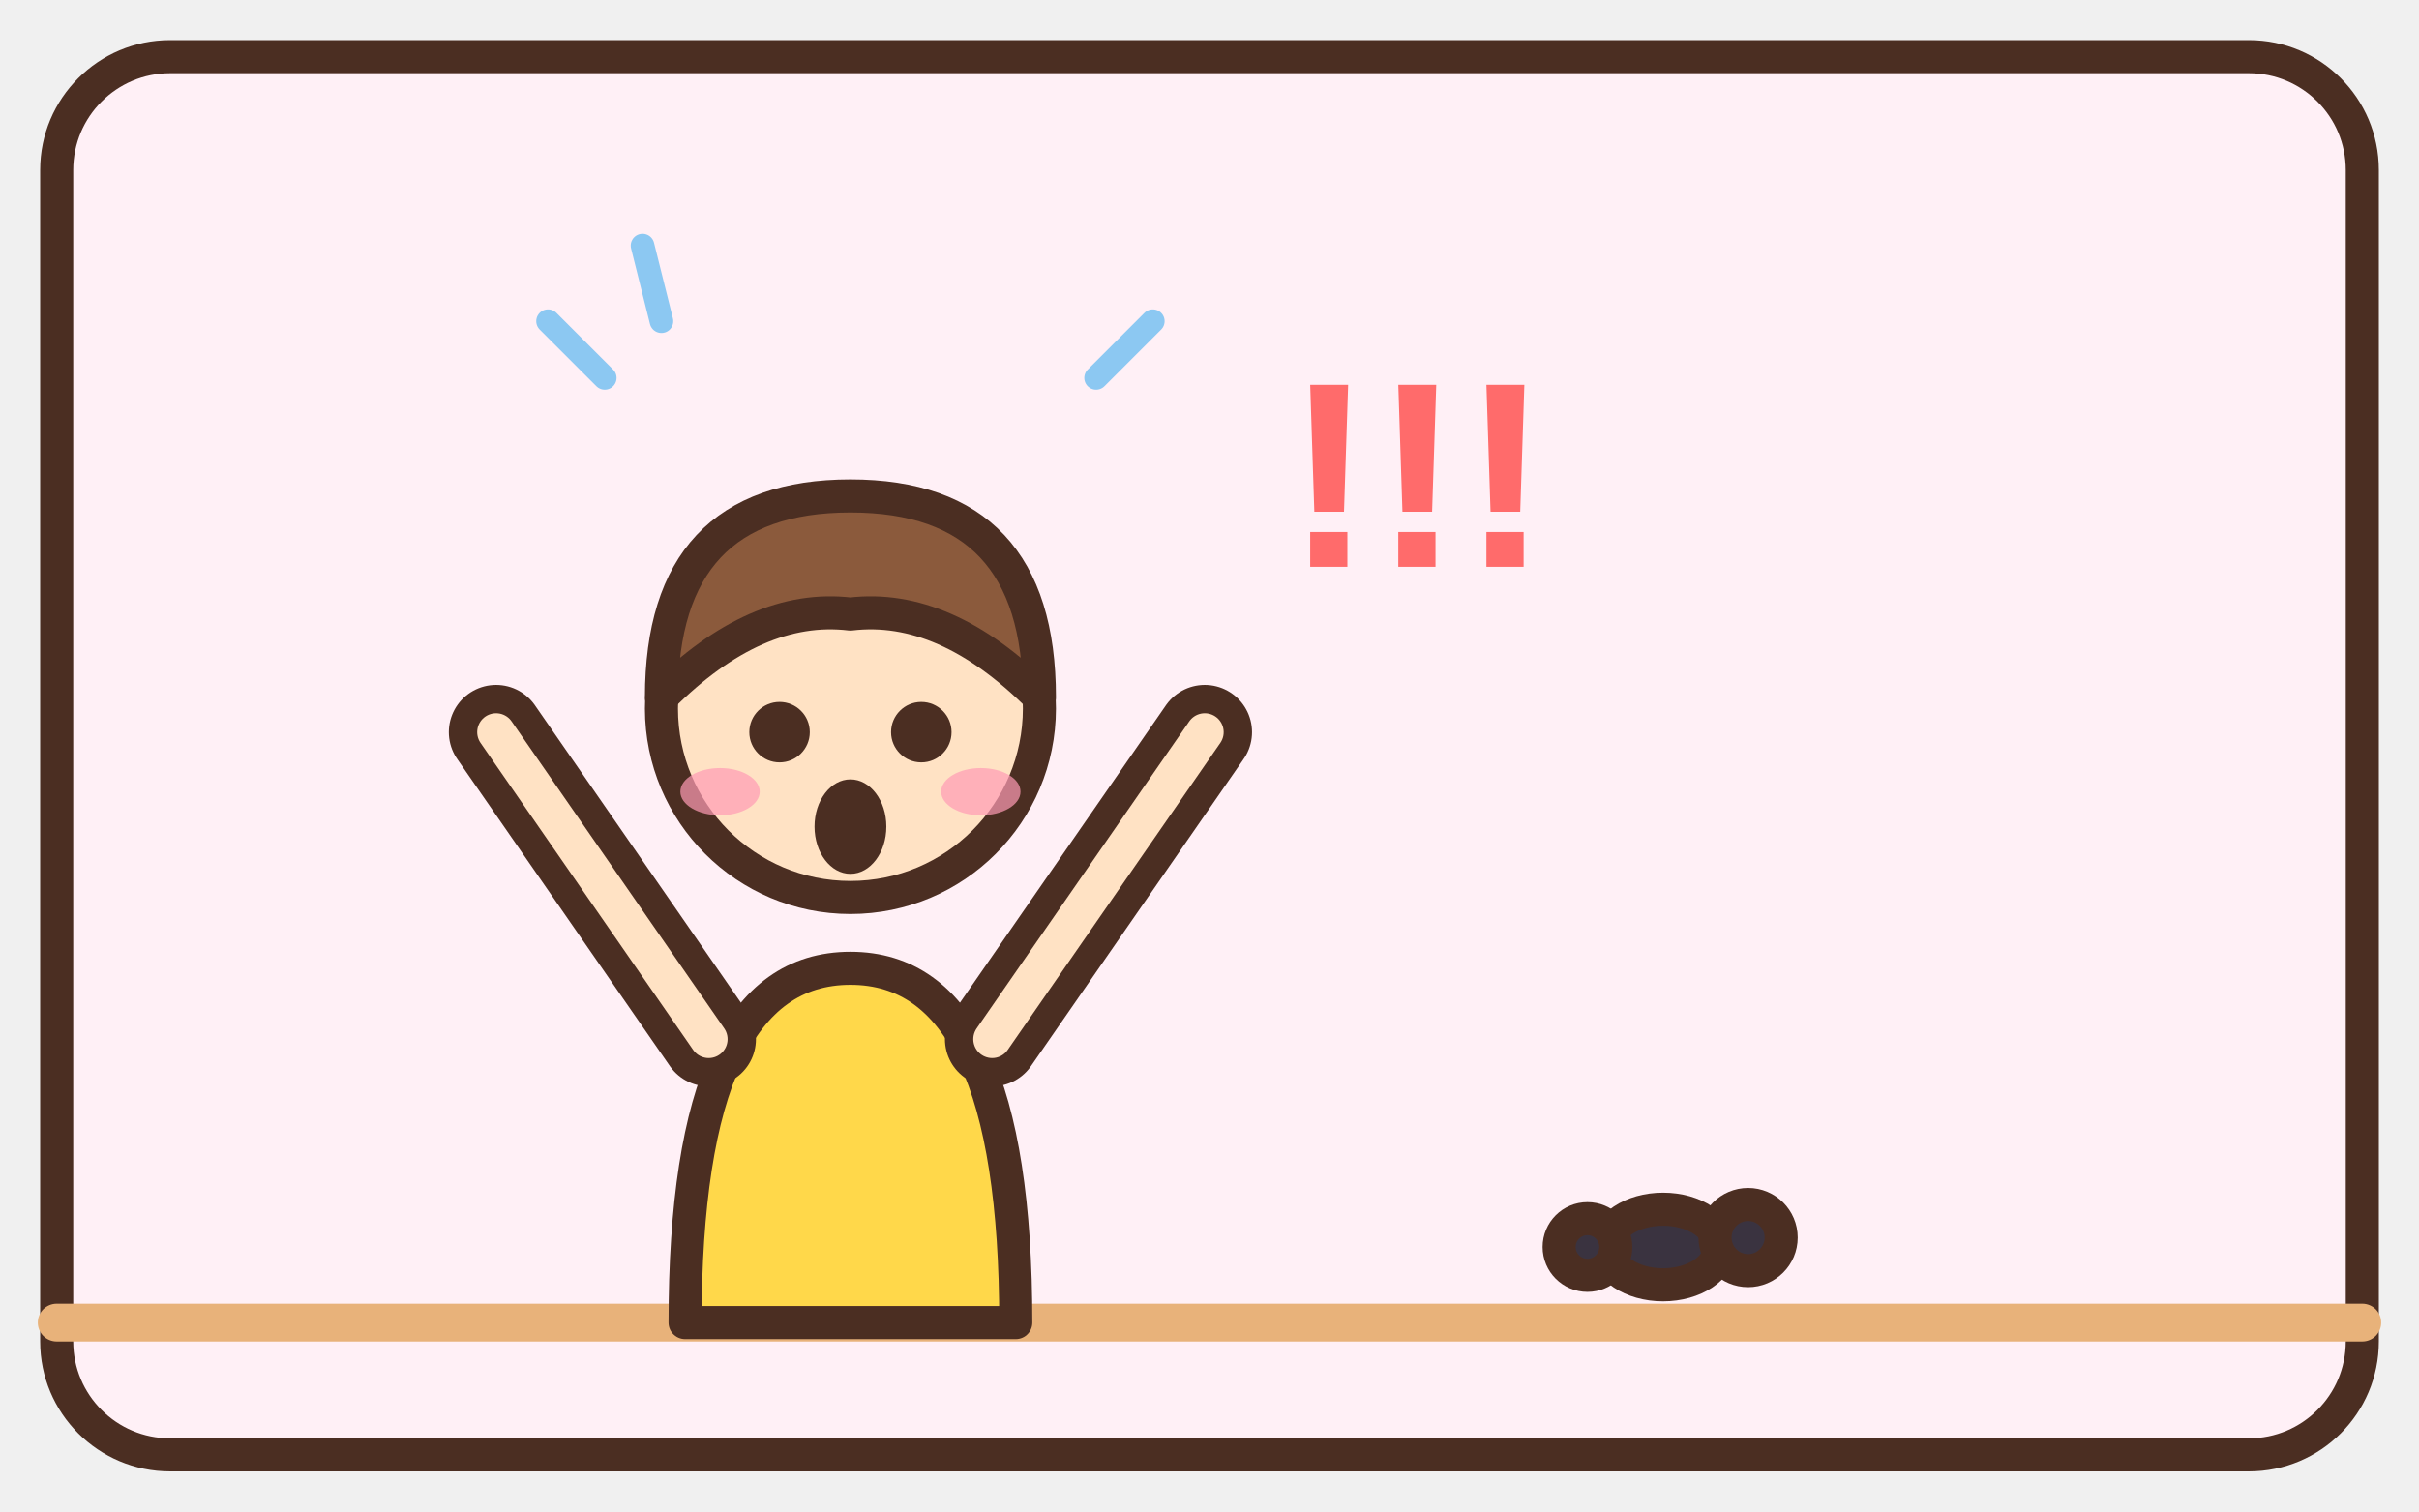
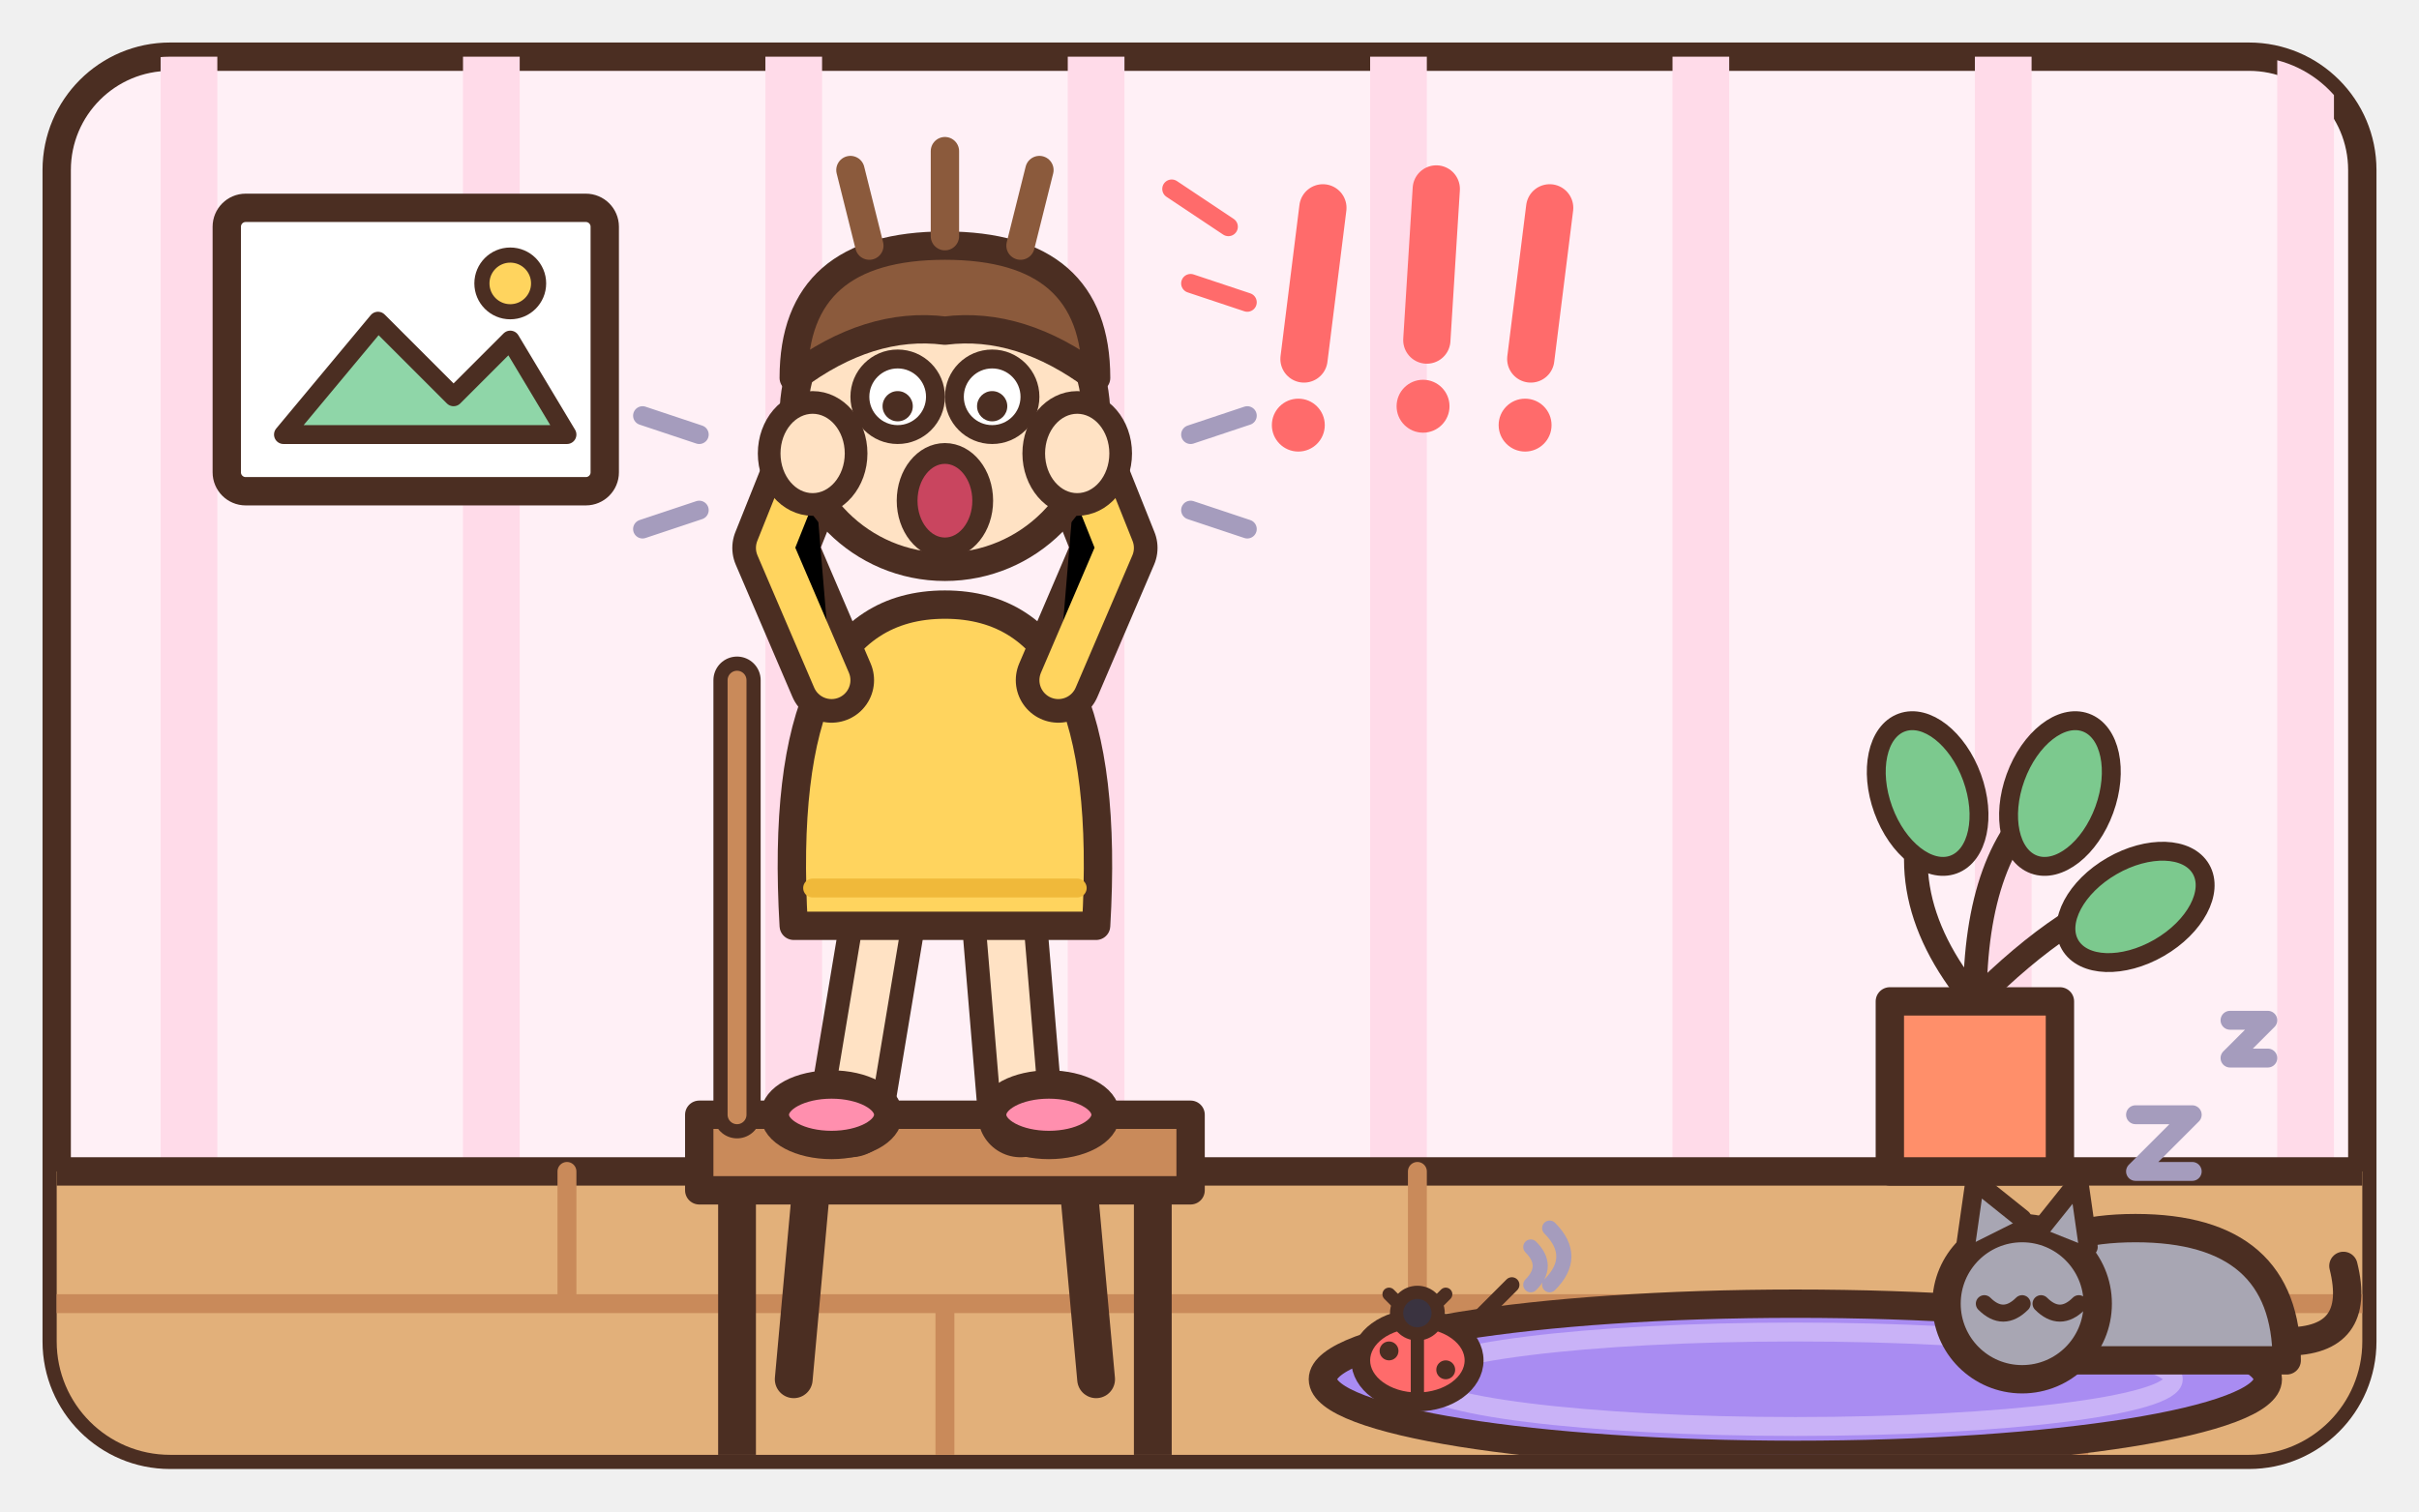
<svg xmlns="http://www.w3.org/2000/svg" viewBox="0 0 256 160">
-   <g stroke="#4b2e22" stroke-width="3.5" stroke-linejoin="round" stroke-linecap="round">
+   <defs>
+     <clipPath id="frame">
+       <rect x="6" y="6" width="244" height="148" rx="12" />
+     </clipPath>
+   </defs>
+   <g stroke="#4b2e22" stroke-width="3" stroke-linejoin="round" stroke-linecap="round">
    <rect x="6" y="6" width="244" height="148" rx="12" fill="#fff0f6" />
-     <path d="M6 140h244" stroke="#e8b27a" stroke-width="4" />
-     <path d="M72.5 140.0Q72.5 102.5 90.0 102.5Q107.5 102.5 107.5 140.0Z" fill="#ffd84a" />
-     <circle cx="90" cy="75.0" r="20.0" fill="#ffe2c4" />
-     <path d="M70.0 73.8Q70.0 52.5 90.0 52.5Q110.0 52.5 110.0 73.8Q100.0 63.8 90.0 65.0Q80.0 63.8 70.0 73.8Z" fill="#8b5a3c" />
-     <g stroke="none" fill="#4b2e22">
-       <circle cx="82.5" cy="77.5" r="3.2" />
-       <circle cx="97.5" cy="77.5" r="3.2" />
-     </g>
-     <ellipse cx="90" cy="87.5" rx="3.8" ry="5.0" fill="#4b2e22" stroke="none" />
-     <g fill="#ff9bb5" opacity=".7" stroke="none">
-       <ellipse cx="76.2" cy="83.8" rx="4.2" ry="2.5" />
-       <ellipse cx="103.8" cy="83.8" rx="4.2" ry="2.5" />
-     </g>
-     <path d="M75.0 110.0L52.5 77.5" stroke="#4b2e22" stroke-width="10" />
-     <path d="M75.0 110.0L52.5 77.5" stroke="#ffe2c4" stroke-width="4" />
-     <path d="M105.0 110.0L127.5 77.5" stroke="#4b2e22" stroke-width="10" />
-     <path d="M105.0 110.0L127.5 77.5" stroke="#ffe2c4" stroke-width="4" />
-     <g transform="translate(176 132)">
-       <ellipse cx="0" cy="0" rx="6" ry="4" fill="#3a3340" />
-       <circle cx="9" cy="-1" r="3.5" fill="#3a3340" />
-       <circle cx="-8" cy="0" r="3" fill="#3a3340" />
-     </g>
-     <text x="150" y="60" font-family="'Arial Rounded MT Bold','Fredoka',Arial,sans-serif" font-size="28" font-weight="700" text-anchor="middle" fill="#ff6b6b" stroke="none">!!!</text>
-     <g fill="none" stroke="#8cc8f2" stroke-width="2.5">
-       <path d="M64 40l-6-6M70 34l-2-8M116 40l6-6" />
+     <g clip-path="url(#frame)">
+       <g fill="none" stroke="#ffdbe9" stroke-width="6">
+         <path d="M20 0v124M52 0v124M84 0v124M116 0v124M148 0v124M180 0v124M212 0v124M244 0v124" />
+       </g>
+       <rect x="24" y="22" width="40" height="30" rx="2" fill="#ffffff" />
+       <path d="M30 46l10-12 8 8 6-6 6 10Z" fill="#8fd6a8" stroke-width="2" />
+       <circle cx="54" cy="30" r="3" fill="#ffd45e" stroke-width="1.6" />
+       <path d="M0 124h256v36H0Z" fill="#e2b07a" />
+       <g fill="none" stroke="#c98a5a" stroke-width="2">
+         <path d="M0 138h256M60 124v14M150 124v14M220 138v22M100 138v22" />
+       </g>
+       <path d="M200 124v-18h18v18Z" fill="#ff8f6a" />
+       <path d="M209 106q-10-12-4-24M209 106q0-16 8-22M209 106q10-10 18-12" fill="none" stroke-width="2.5" />
+       <g fill="#7cc98e" stroke-width="2">
+         <ellipse cx="204" cy="84" rx="5" ry="8" transform="rotate(-20 204 84)" />
+         <ellipse cx="218" cy="84" rx="5" ry="8" transform="rotate(20 218 84)" />
+         <ellipse cx="226" cy="96" rx="5" ry="8" transform="rotate(60 226 96)" />
+       </g>
+       <ellipse cx="190" cy="146" rx="50" ry="8" fill="#a98cf2" />
+       <ellipse cx="190" cy="146" rx="40" ry="5" fill="none" stroke="#c9b2f7" stroke-width="2" />
+       <path d="M210 144q0-14 16-14t16 14Z" fill="#a8a6b3" />
+       <circle cx="214" cy="138" r="8" fill="#a8a6b3" />
+       <path d="M208 132l1-7 5 4M216 130l4-5 1 7" fill="#a8a6b3" stroke-width="2" />
+       <g fill="none" stroke-width="1.8">
+         <path d="M210 138q2 2 4 0M216 138q2 2 4 0" />
+       </g>
+       <path d="M242 142q8 0 6-8" fill="none" stroke-width="3" />
+       <g fill="none" stroke="#a59cbd" stroke-width="2">
+         <path d="M226 118h6l-6 6h6M236 108h4l-4 4h4" />
+       </g>
+       <path d="M150 140l-3-3M150 140l3-3" fill="none" stroke-width="1.4" />
+       <ellipse cx="150" cy="144" rx="6" ry="4.4" fill="#ff6b6b" stroke-width="2" />
+       <path d="M150 140v8" stroke-width="1.4" />
+       <g fill="#4b2e22" stroke="none">
+         <circle cx="147" cy="143" r="1" />
+         <circle cx="153" cy="145" r="1" />
+       </g>
+       <circle cx="150" cy="139" r="2.2" fill="#3a3340" stroke-width="1.4" />
+       <path d="M156 140l4-4" stroke-width="1.6" />
+       <g fill="none" stroke="#a59cbd" stroke-width="1.6">
+         <path d="M162 132q2 2 0 4M164 130q3 3 0 6" />
+       </g>
+       <path d="M78 124v34M122 124v34M86 124l-2 22M114 124l2 22" stroke-width="4" />
+       <path d="M74 118h52v8H74Z" fill="#c98a5a" />
+       <path d="M78 118V72" stroke-width="5" />
+       <path d="M78 118V72" stroke="#c98a5a" stroke-width="2" />
+       <path d="M90 118l4-24M108 118l-2-24" stroke-width="9" />
+       <path d="M90 118l4-24M108 118l-2-24" stroke="#ffe2c4" stroke-width="4" />
+       <g fill="#ff8fae">
+         <ellipse cx="88" cy="118" rx="6" ry="3.2" />
+         <ellipse cx="111" cy="118" rx="6" ry="3.2" />
+       </g>
+       <path d="M84 98q-2-34 16-34t16 34Z" fill="#ffd45e" />
+       <path d="M86 94h28" stroke="#f0b93a" stroke-width="2" />
+       <path d="M88 72l-6-14 4-10M112 72l6-14-4-10" stroke-width="9" />
+       <path d="M88 72l-6-14 4-10M112 72l6-14-4-10" stroke="#ffd45e" stroke-width="4" />
+       <circle cx="100" cy="44" r="16" fill="#ffe2c4" />
+       <path d="M84 40q0-14 16-14t16 14q-8-6-16-5-8-1-16 5Z" fill="#8b5a3c" />
+       <g fill="none" stroke="#8b5a3c" stroke-width="3">
+         <path d="M92 26l-2-8M100 25v-9M108 26l2-8" />
+       </g>
+       <g fill="#ffe2c4" stroke-width="2.4">
+         <ellipse cx="86" cy="48" rx="4.6" ry="5.4" />
+         <ellipse cx="114" cy="48" rx="4.6" ry="5.4" />
+       </g>
+       <g fill="#ffffff" stroke-width="2">
+         <circle cx="95" cy="42" r="4" />
+         <circle cx="105" cy="42" r="4" />
+       </g>
+       <g fill="#4b2e22" stroke="none">
+         <circle cx="95" cy="43" r="1.6" />
+         <circle cx="105" cy="43" r="1.6" />
+       </g>
+       <ellipse cx="100" cy="53" rx="4" ry="5" fill="#c9455f" stroke-width="2.2" />
+       <g fill="none" stroke="#a59cbd" stroke-width="2">
+         <path d="M74 54l-6 2M74 46l-6-2M126 54l6 2M126 46l6-2" />
+       </g>
+       <g stroke="#ff6b6b" stroke-width="5">
+         <path d="M140 22l-2 16M152 20l-1 16M164 22l-2 16" />
+       </g>
+       <g fill="#ff6b6b" stroke="none">
+         <circle cx="137.4" cy="45" r="2.8" />
+         <circle cx="150.6" cy="43" r="2.8" />
+         <circle cx="161.4" cy="45" r="2.8" />
+       </g>
+       <g fill="none" stroke="#ff6b6b" stroke-width="2">
+         <path d="M126 30l6 2M124 20l6 4" />
+       </g>
    </g>
  </g>
</svg>
